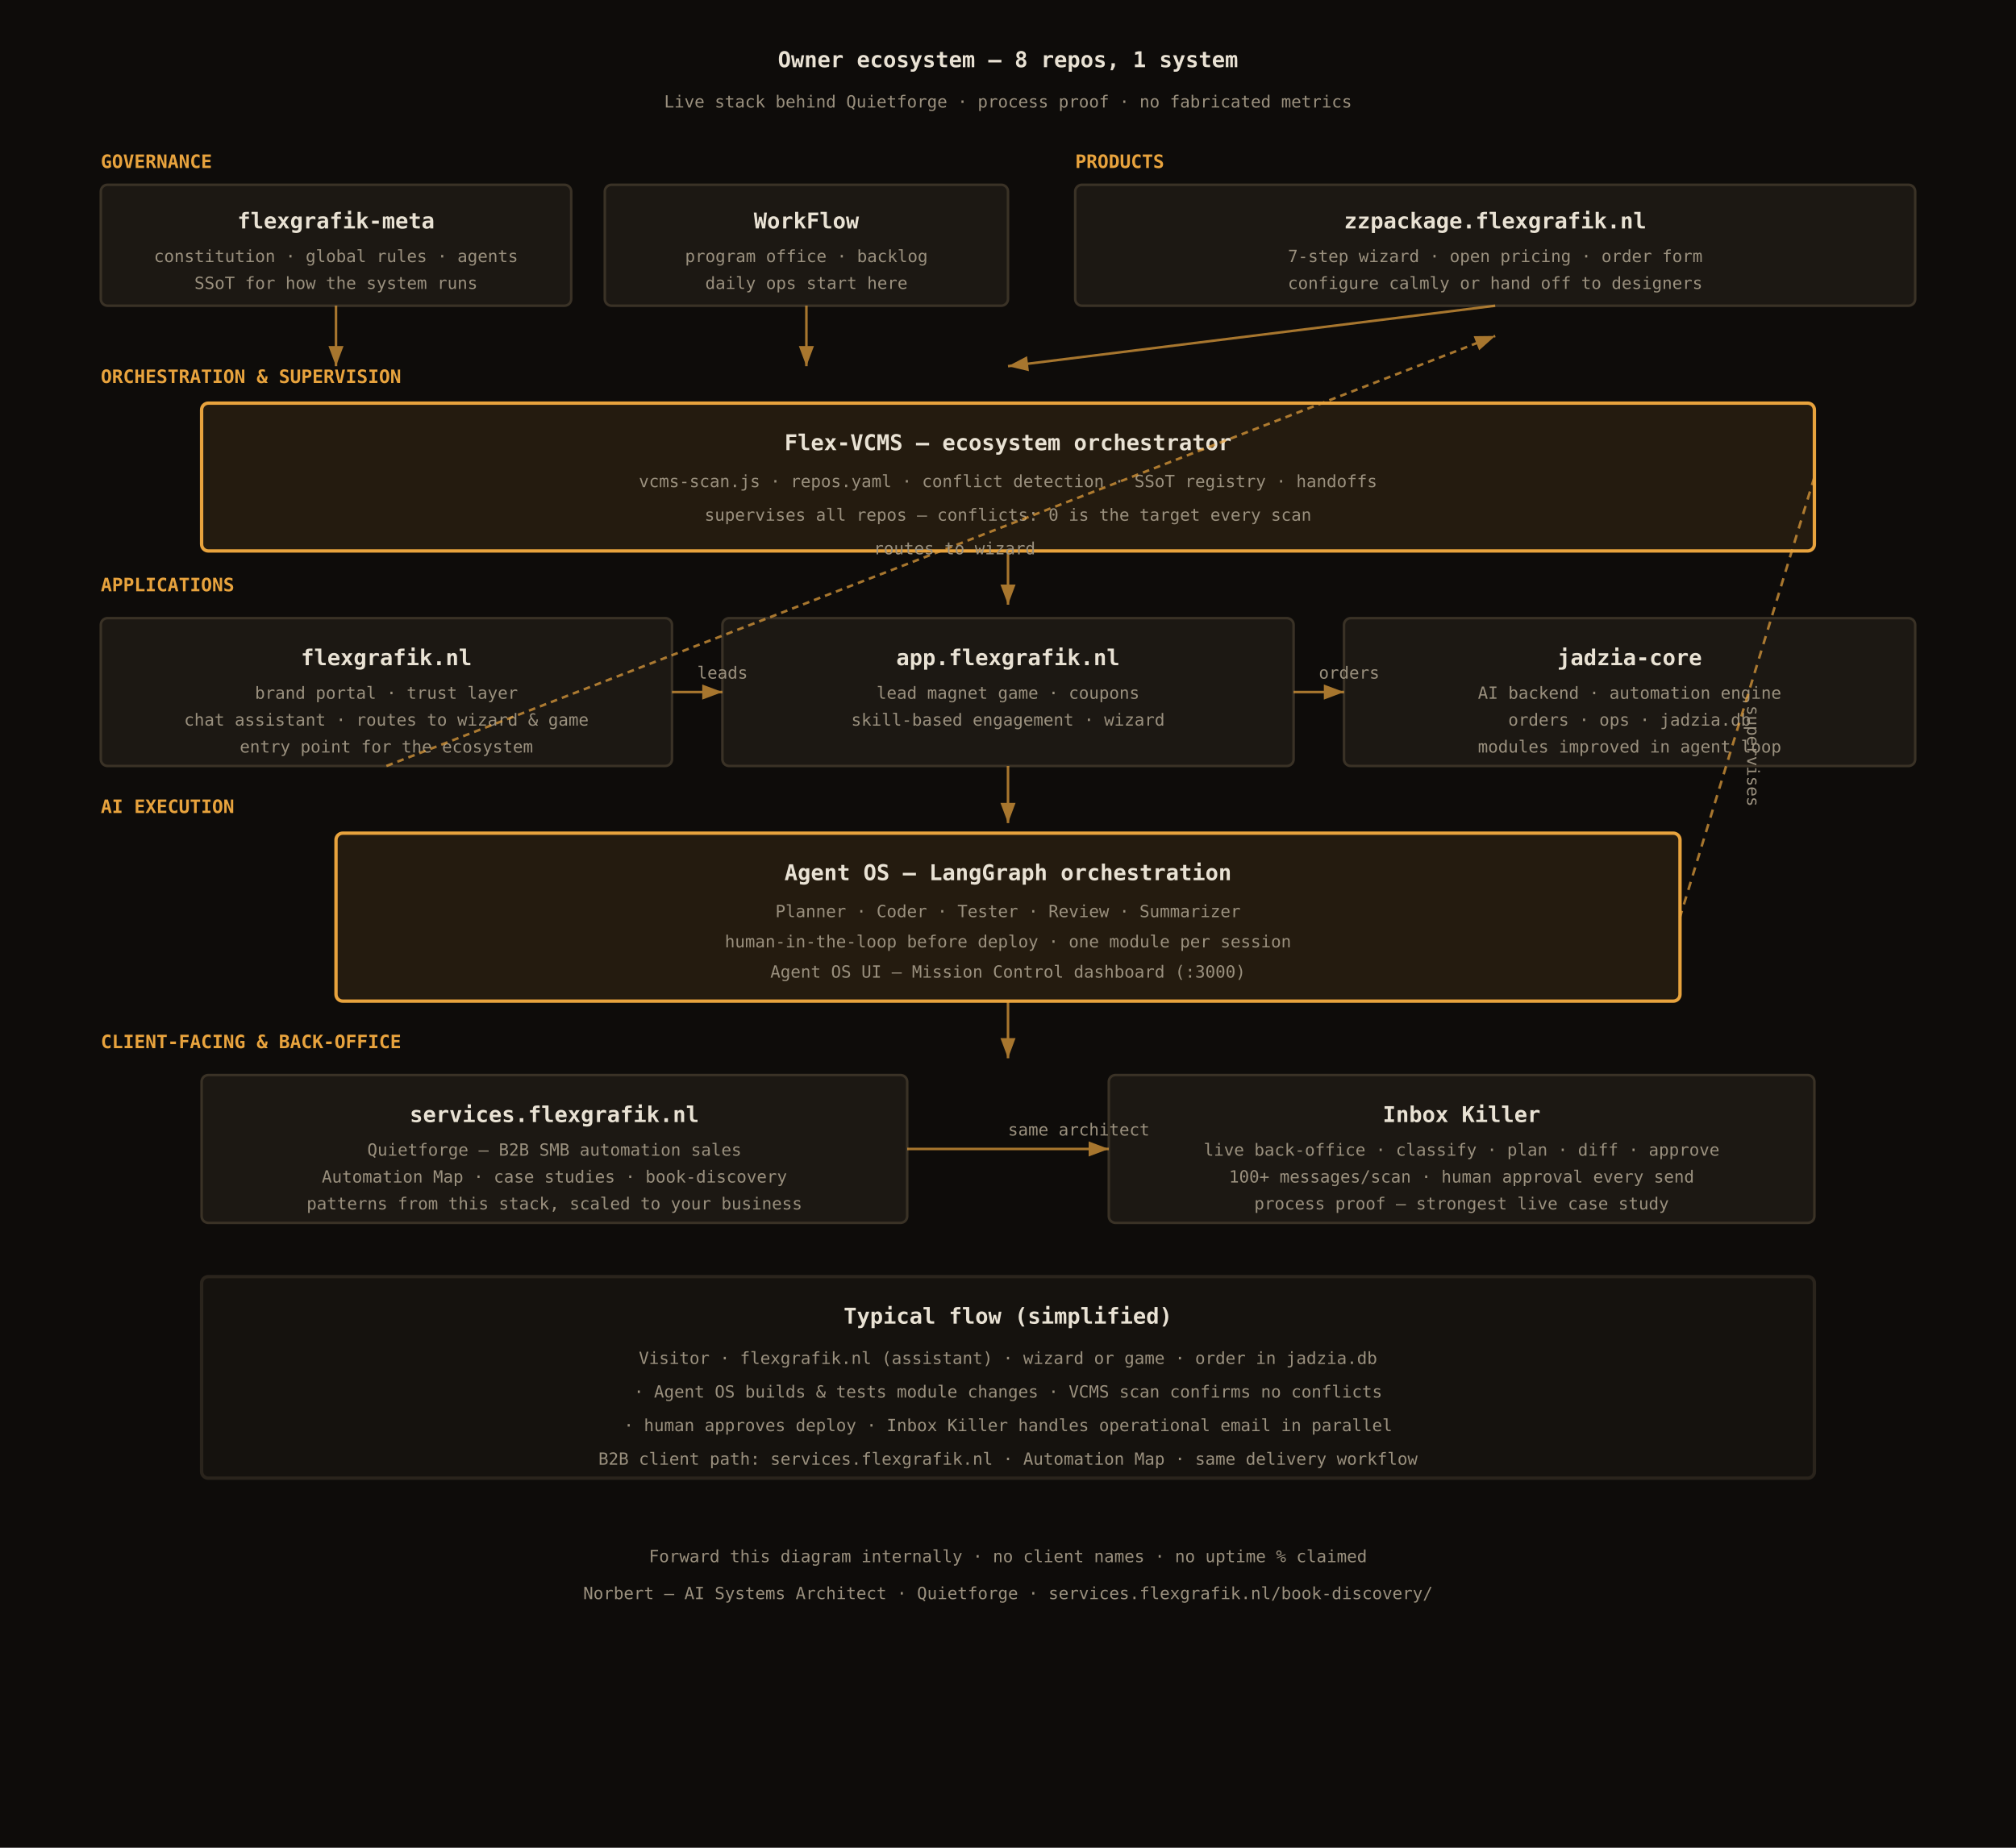
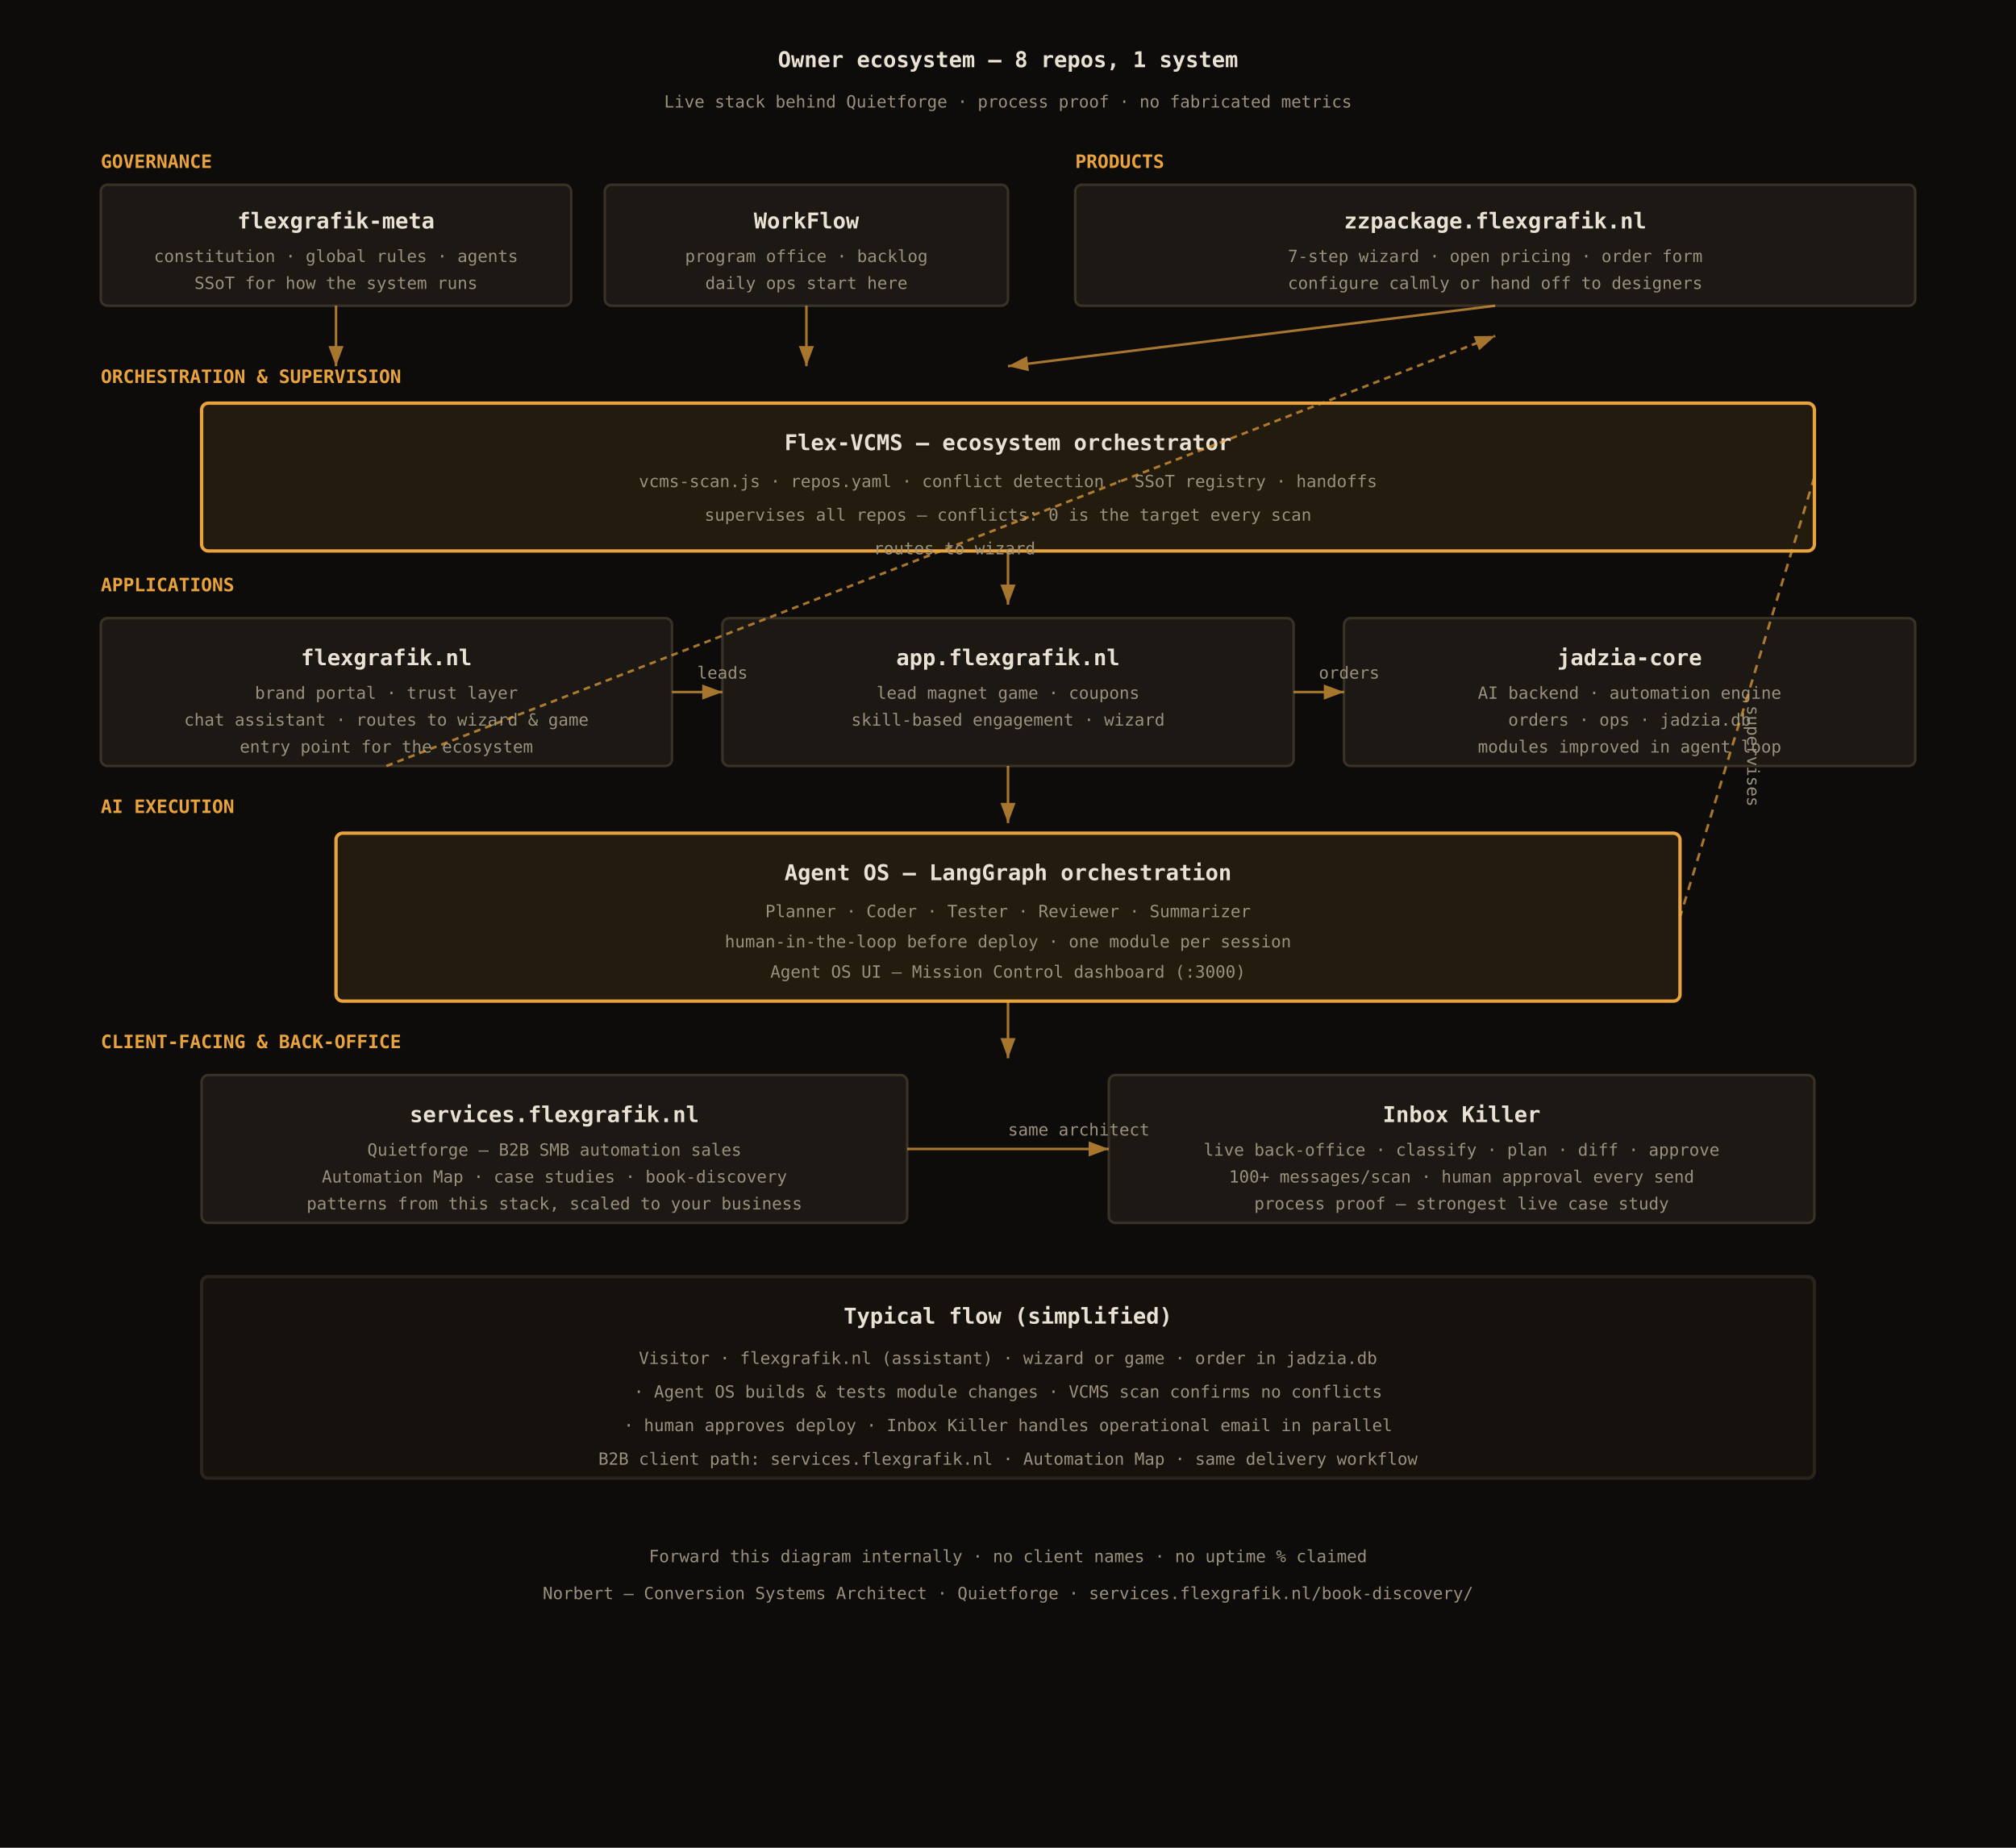
<svg xmlns="http://www.w3.org/2000/svg" width="1200" height="1100" viewBox="0 0 1200 1100" role="img" aria-labelledby="title desc">
  <defs>
    <marker id="arrow" markerWidth="10" markerHeight="10" refX="8" refY="3" orient="auto">
      <path d="M0,0 L8,3 L0,6 Z" fill="#e8a33d" />
    </marker>
    <style>
      .bg { fill: #0e0c0a; }
      .layer { fill: #15120e; stroke: #2a241c; stroke-width: 2; }
      .box { fill: #1c1813; stroke: #3a3226; stroke-width: 1.5; }
      .hub { fill: #e8a33d; fill-opacity: 0.1; stroke: #e8a33d; stroke-width: 2; }
      .text { fill: #e9e2d4; font-family: 'JetBrains Mono', Consolas, monospace; font-size: 13px; font-weight: 700; }
      .sub { fill: #9a907e; font-family: 'JetBrains Mono', Consolas, monospace; font-size: 10px; }
      .label { fill: #e8a33d; font-family: 'JetBrains Mono', Consolas, monospace; font-size: 11px; font-weight: 700; }
      .edge { fill: none; stroke: #e8a33d; stroke-width: 1.5; opacity: 0.7; }
    </style>
  </defs>
  <rect class="bg" width="1200" height="1100" />
  <text x="600" y="40" class="text" text-anchor="middle" font-size="18">Owner ecosystem  —  8 repos, 1 system</text>
  <text x="600" y="64" class="sub" text-anchor="middle">Live stack behind Quietforge · process proof · no fabricated metrics</text>
  <text x="60" y="100" class="label">GOVERNANCE</text>
  <text x="640" y="100" class="label">PRODUCTS</text>
  <rect x="60" y="110" width="280" height="72" rx="4" class="box" />
  <text x="200" y="136" class="text" text-anchor="middle" font-size="12">flexgrafik-meta</text>
  <text x="200" y="156" class="sub" text-anchor="middle">constitution · global rules · agents</text>
  <text x="200" y="172" class="sub" text-anchor="middle">SSoT for how the system runs</text>
  <rect x="360" y="110" width="240" height="72" rx="4" class="box" />
  <text x="480" y="136" class="text" text-anchor="middle" font-size="12">WorkFlow</text>
  <text x="480" y="156" class="sub" text-anchor="middle">program office · backlog</text>
  <text x="480" y="172" class="sub" text-anchor="middle">daily ops start here</text>
  <rect x="640" y="110" width="500" height="72" rx="4" class="box" />
  <text x="890" y="136" class="text" text-anchor="middle" font-size="12">zzpackage.flexgrafik.nl</text>
  <text x="890" y="156" class="sub" text-anchor="middle">7-step wizard · open pricing · order form</text>
  <text x="890" y="172" class="sub" text-anchor="middle">configure calmly or hand off to designers</text>
  <line x1="200" y1="182" x2="200" y2="218" class="edge" marker-end="url(#arrow)" />
  <line x1="480" y1="182" x2="480" y2="218" class="edge" marker-end="url(#arrow)" />
  <line x1="890" y1="182" x2="600" y2="218" class="edge" marker-end="url(#arrow)" />
  <text x="60" y="228" class="label">ORCHESTRATION &amp; SUPERVISION</text>
  <rect x="120" y="240" width="960" height="88" rx="4" class="hub" />
  <text x="600" y="268" class="text" text-anchor="middle" font-size="14">Flex-VCMS  —  ecosystem orchestrator</text>
  <text x="600" y="290" class="sub" text-anchor="middle">vcms-scan.js · repos.yaml · conflict detection · SSoT registry · handoffs</text>
  <text x="600" y="310" class="sub" text-anchor="middle">supervises all repos  —  conflicts: 0 is the target every scan</text>
  <line x1="600" y1="328" x2="600" y2="360" class="edge" marker-end="url(#arrow)" />
  <text x="60" y="352" class="label">APPLICATIONS</text>
  <rect x="60" y="368" width="340" height="88" rx="4" class="box" />
  <text x="230" y="396" class="text" text-anchor="middle" font-size="12">flexgrafik.nl</text>
  <text x="230" y="416" class="sub" text-anchor="middle">brand portal · trust layer</text>
  <text x="230" y="432" class="sub" text-anchor="middle">chat assistant · routes to wizard &amp; game</text>
  <text x="230" y="448" class="sub" text-anchor="middle">entry point for the ecosystem</text>
  <rect x="430" y="368" width="340" height="88" rx="4" class="box" />
  <text x="600" y="396" class="text" text-anchor="middle" font-size="12">app.flexgrafik.nl</text>
  <text x="600" y="416" class="sub" text-anchor="middle">lead magnet game · coupons</text>
  <text x="600" y="432" class="sub" text-anchor="middle">skill-based engagement · wizard</text>
  <rect x="800" y="368" width="340" height="88" rx="4" class="box" />
  <text x="970" y="396" class="text" text-anchor="middle" font-size="12">jadzia-core</text>
  <text x="970" y="416" class="sub" text-anchor="middle">AI backend · automation engine</text>
  <text x="970" y="432" class="sub" text-anchor="middle">orders · ops · jadzia.db</text>
  <text x="970" y="448" class="sub" text-anchor="middle">modules improved in agent loop</text>
  <line x1="400" y1="412" x2="430" y2="412" class="edge" marker-end="url(#arrow)" />
  <text x="415" y="404" class="sub" font-size="9">leads</text>
  <line x1="770" y1="412" x2="800" y2="412" class="edge" marker-end="url(#arrow)" />
  <text x="785" y="404" class="sub" font-size="9">orders</text>
  <line x1="230" y1="456" x2="890" y2="200" class="edge" stroke-dasharray="4 3" marker-end="url(#arrow)" />
  <text x="520" y="330" class="sub" font-size="9">routes to wizard</text>
  <line x1="600" y1="456" x2="600" y2="490" class="edge" marker-end="url(#arrow)" />
  <text x="60" y="484" class="label">AI EXECUTION</text>
  <rect x="200" y="496" width="800" height="100" rx="4" class="hub" />
  <text x="600" y="524" class="text" text-anchor="middle" font-size="14">Agent OS  —  LangGraph orchestration</text>
-   <text x="600" y="546" class="sub" text-anchor="middle">Planner · Coder · Tester · Review · Summarizer</text>
+   <text x="600" y="546" class="sub" text-anchor="middle">Planner · Coder · Tester · Reviewer · Summarizer</text>
  <text x="600" y="564" class="sub" text-anchor="middle">human-in-the-loop before deploy · one module per session</text>
  <text x="600" y="582" class="sub" text-anchor="middle">Agent OS UI  —  Mission Control dashboard (:3000)</text>
  <line x1="1080" y1="284" x2="1000" y2="546" class="edge" stroke-dasharray="5 4" />
  <text x="1040" y="420" class="sub" font-size="9" transform="rotate(90 1040 420)">supervises</text>
  <line x1="600" y1="596" x2="600" y2="630" class="edge" marker-end="url(#arrow)" />
  <text x="60" y="624" class="label">CLIENT-FACING &amp; BACK-OFFICE</text>
  <rect x="120" y="640" width="420" height="88" rx="4" class="box" />
  <text x="330" y="668" class="text" text-anchor="middle" font-size="12">services.flexgrafik.nl</text>
  <text x="330" y="688" class="sub" text-anchor="middle">Quietforge  —  B2B SMB automation sales</text>
  <text x="330" y="704" class="sub" text-anchor="middle">Automation Map · case studies · book-discovery</text>
  <text x="330" y="720" class="sub" text-anchor="middle">patterns from this stack, scaled to your business</text>
  <rect x="660" y="640" width="420" height="88" rx="4" class="box" />
  <text x="870" y="668" class="text" text-anchor="middle" font-size="12">Inbox Killer</text>
  <text x="870" y="688" class="sub" text-anchor="middle">live back-office · classify · plan · diff · approve</text>
  <text x="870" y="704" class="sub" text-anchor="middle">100+ messages/scan · human approval every send</text>
  <text x="870" y="720" class="sub" text-anchor="middle">process proof  —  strongest live case study</text>
  <line x1="540" y1="684" x2="660" y2="684" class="edge" marker-end="url(#arrow)" />
  <text x="600" y="676" class="sub" font-size="9">same architect</text>
  <rect x="120" y="760" width="960" height="120" rx="4" class="layer" />
  <text x="600" y="788" class="text" text-anchor="middle" font-size="13">Typical flow (simplified)</text>
  <text x="600" y="812" class="sub" text-anchor="middle">Visitor · flexgrafik.nl (assistant) · wizard or game · order in jadzia.db</text>
  <text x="600" y="832" class="sub" text-anchor="middle">· Agent OS builds &amp; tests module changes · VCMS scan confirms no conflicts</text>
  <text x="600" y="852" class="sub" text-anchor="middle">· human approves deploy · Inbox Killer handles operational email in parallel</text>
  <text x="600" y="872" class="sub" text-anchor="middle">B2B client path: services.flexgrafik.nl · Automation Map · same delivery workflow</text>
  <text x="600" y="930" class="sub" text-anchor="middle">Forward this diagram internally · no client names · no uptime % claimed</text>
-   <text x="600" y="952" class="sub" text-anchor="middle">Norbert  —  AI Systems Architect · Quietforge · services.flexgrafik.nl/book-discovery/</text>
+   <text x="600" y="952" class="sub" text-anchor="middle">Norbert  —  Conversion Systems Architect · Quietforge · services.flexgrafik.nl/book-discovery/</text>
</svg>
